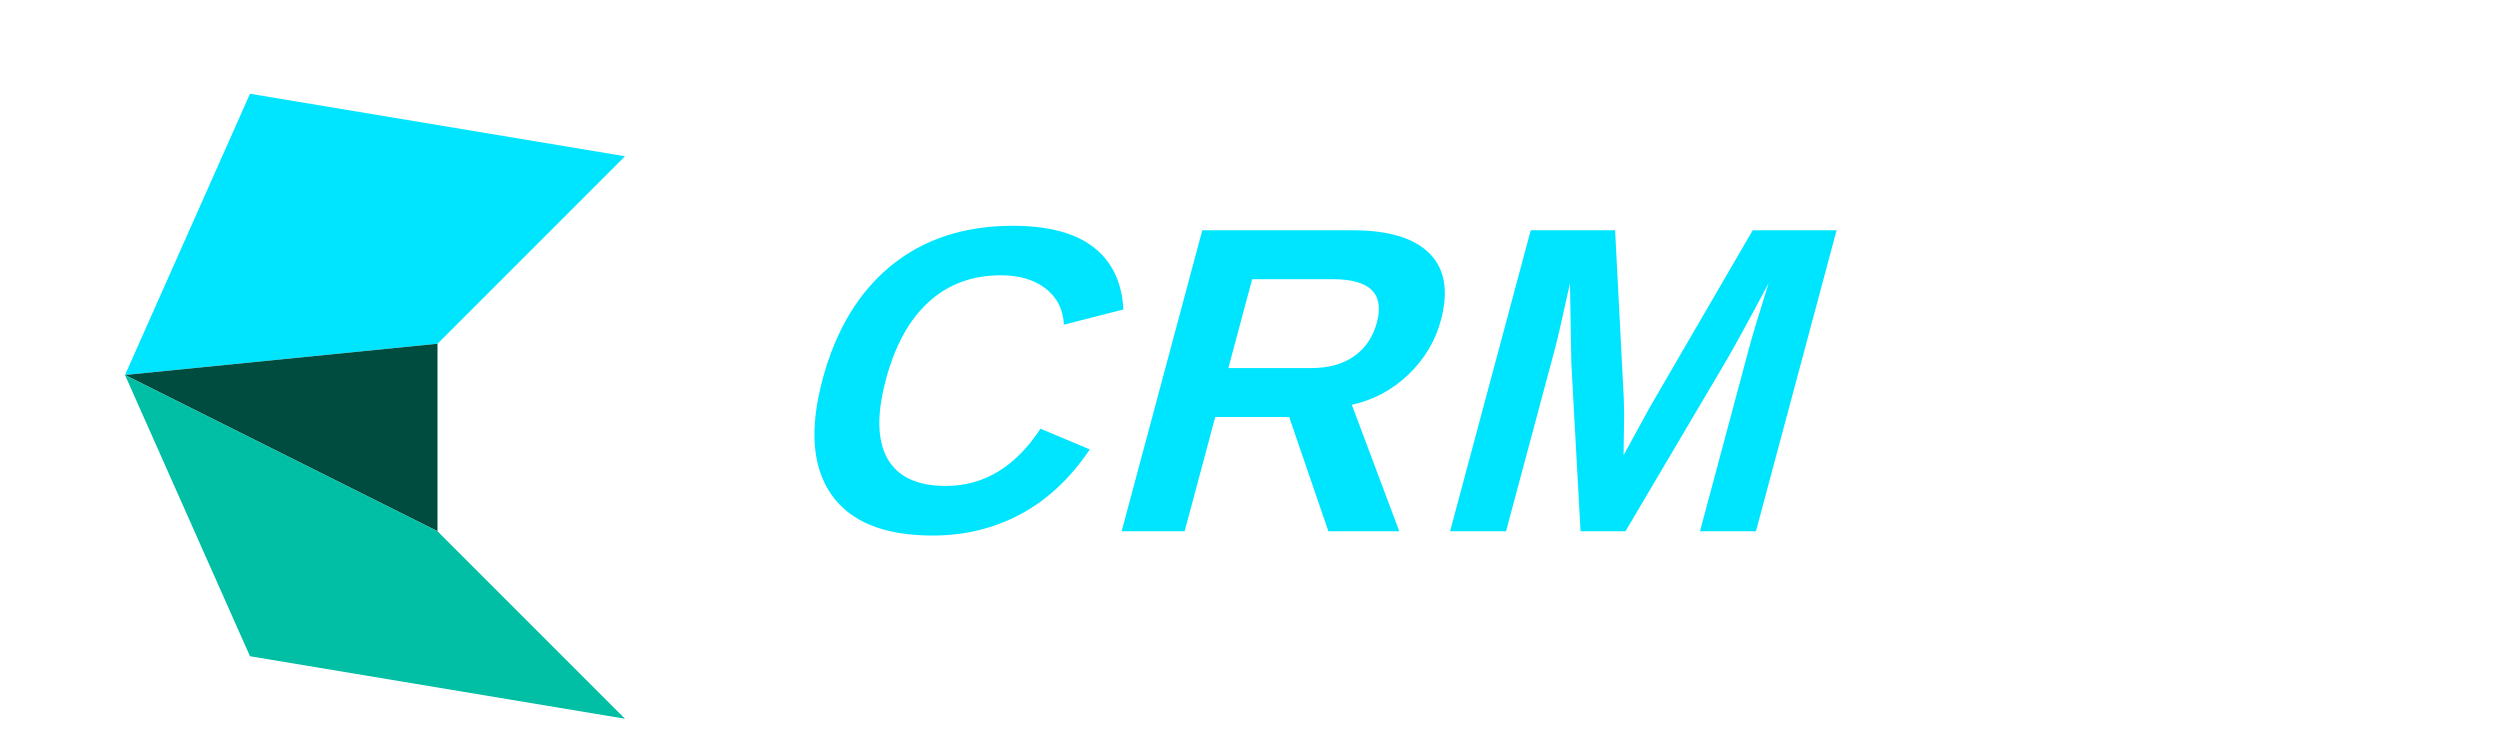
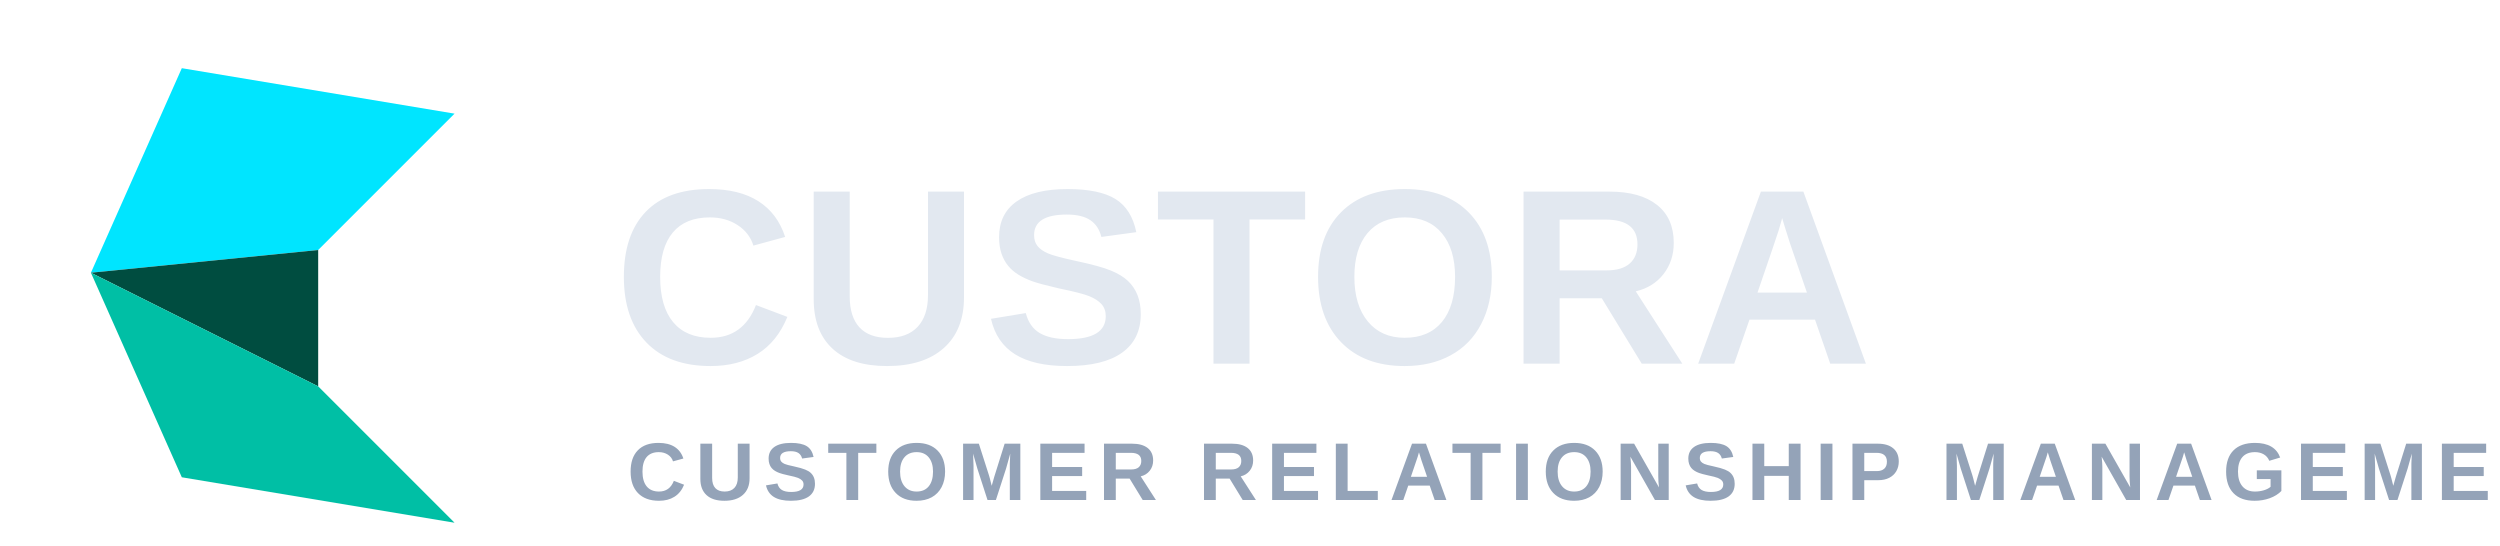
- <svg xmlns="http://www.w3.org/2000/svg" viewBox="0 0 400 120" fill="none">
+ <svg xmlns="http://www.w3.org/2000/svg" viewBox="0 0 550 120" fill="none">
  <g transform="translate(10, 0)">
    <polygon points="30,15 90,25 60,55 10,60" fill="#00E5FF" />
    <polygon points="10,60 60,55 60,85" fill="#004D40" />
    <polygon points="10,60 60,85 90,115 30,105" fill="#00BFA5" />
  </g>
-   <text x="145" y="85" font-family="'Segoe UI', 'Helvetica Neue', Arial, sans-serif" font-weight="900" font-size="70" fill="#00E5FF" letter-spacing="2" transform="skewX(-15)">CRM</text>
+   <text x="135" y="80" font-family="'Segoe UI', 'Helvetica Neue', Arial, sans-serif" font-weight="900" font-size="55" fill="#E2E8F0" letter-spacing="1">CUSTORA</text>
+   <text x="138" y="110" font-family="'Segoe UI', 'Helvetica Neue', Arial, sans-serif" font-weight="600" font-size="18" fill="#94A3B8" letter-spacing="2">CUSTOMER RELATIONSHIP MANAGEMENT</text>
</svg>
